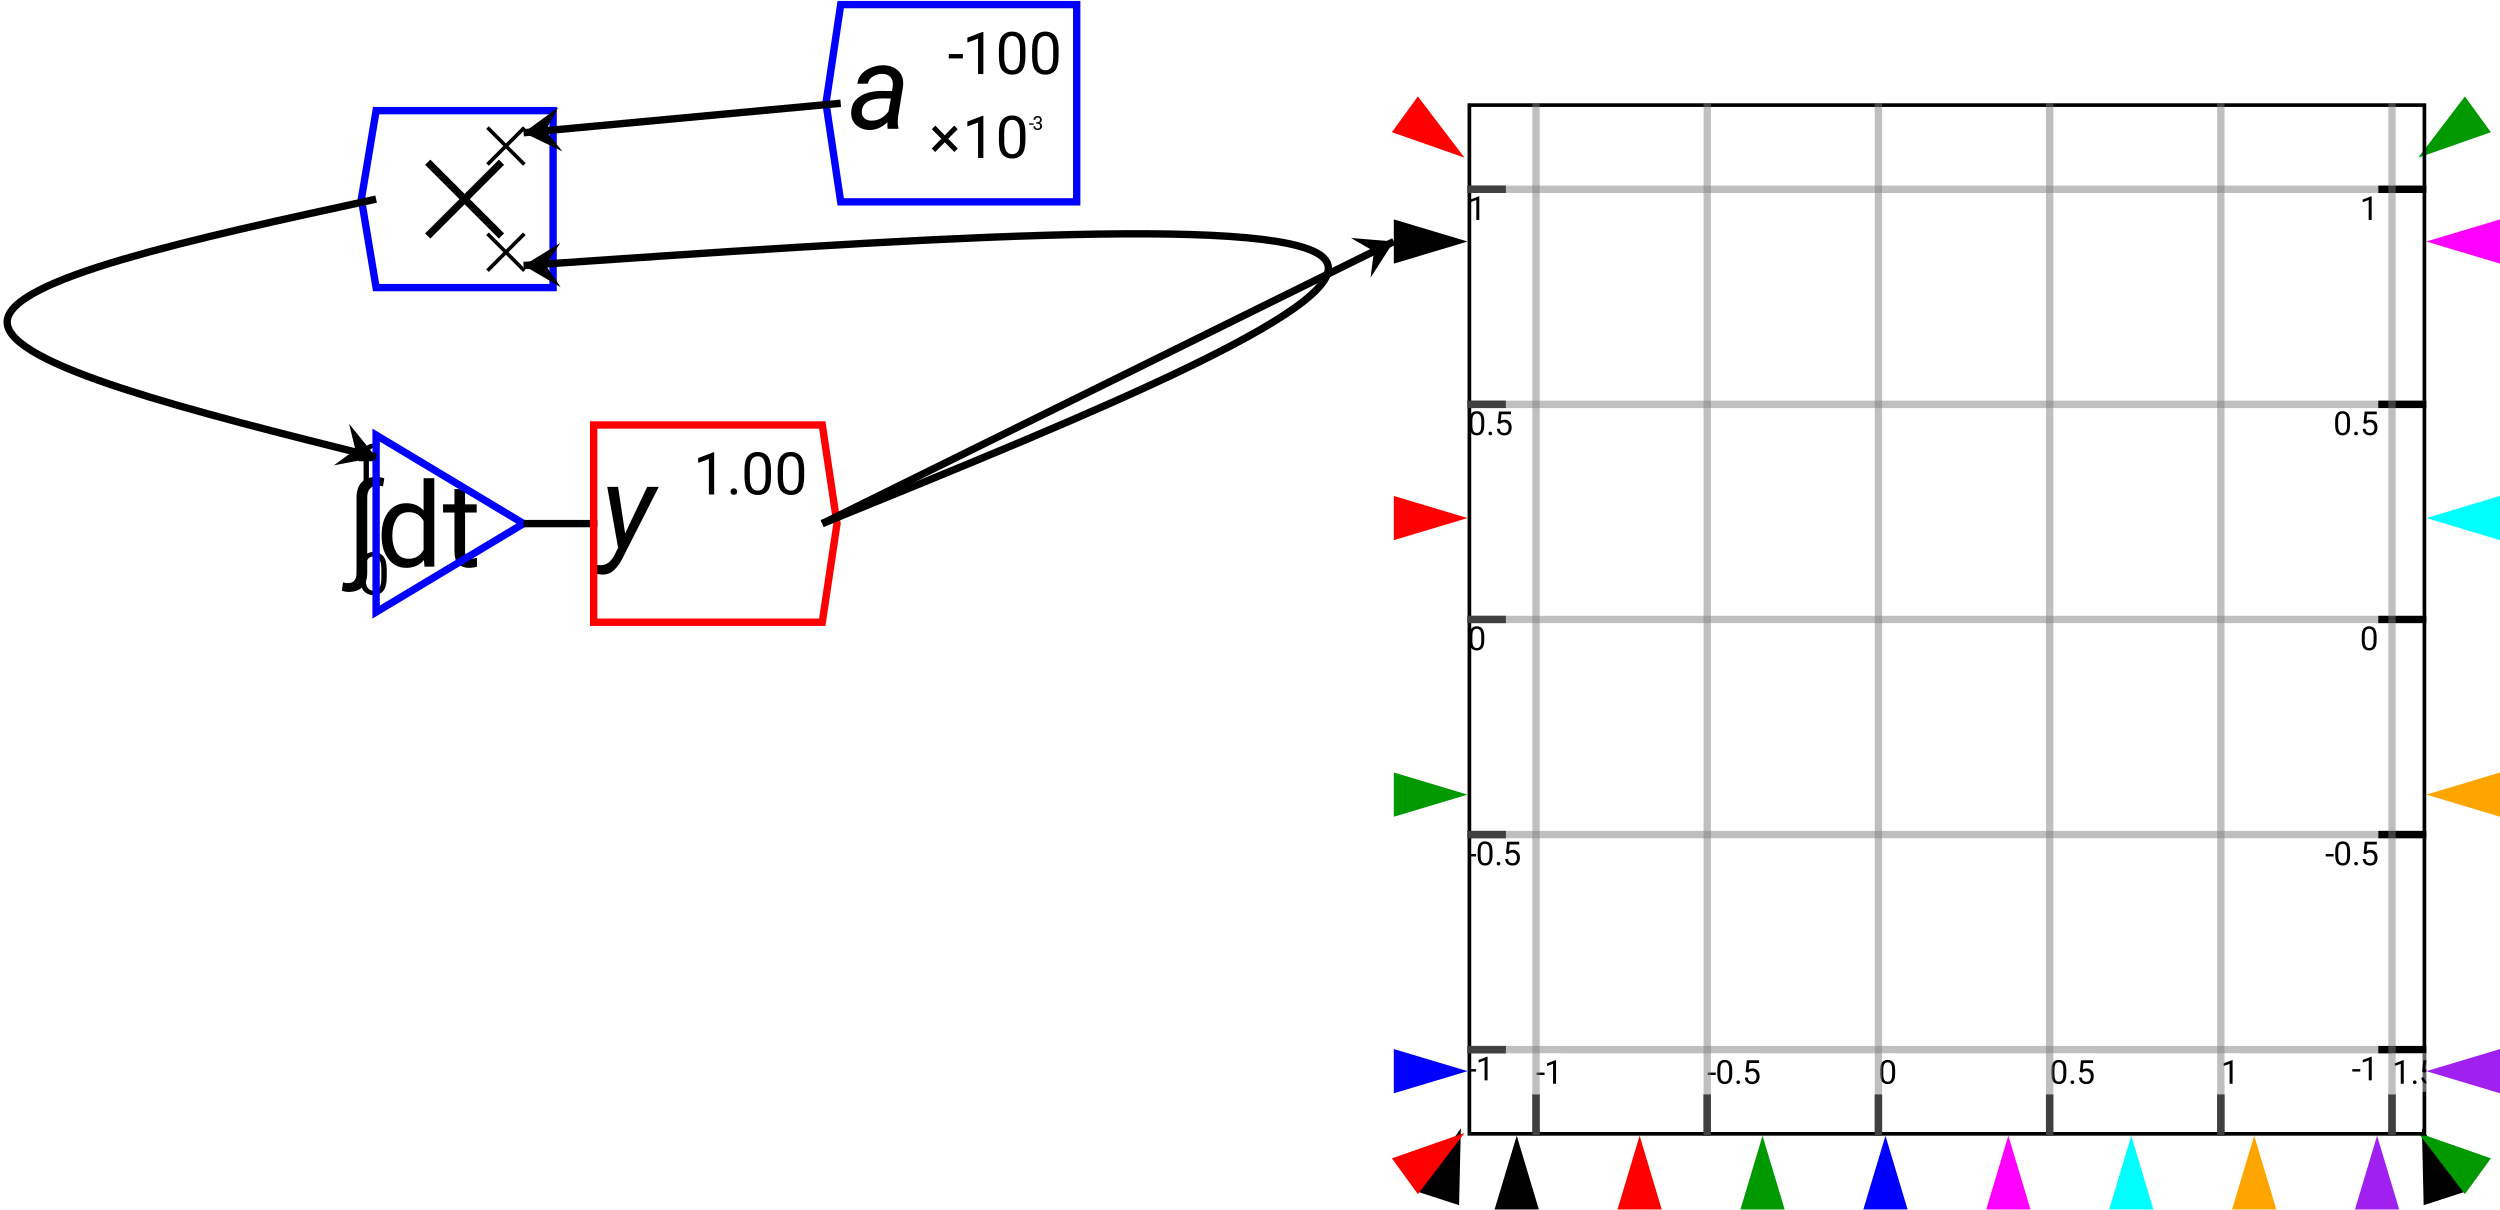
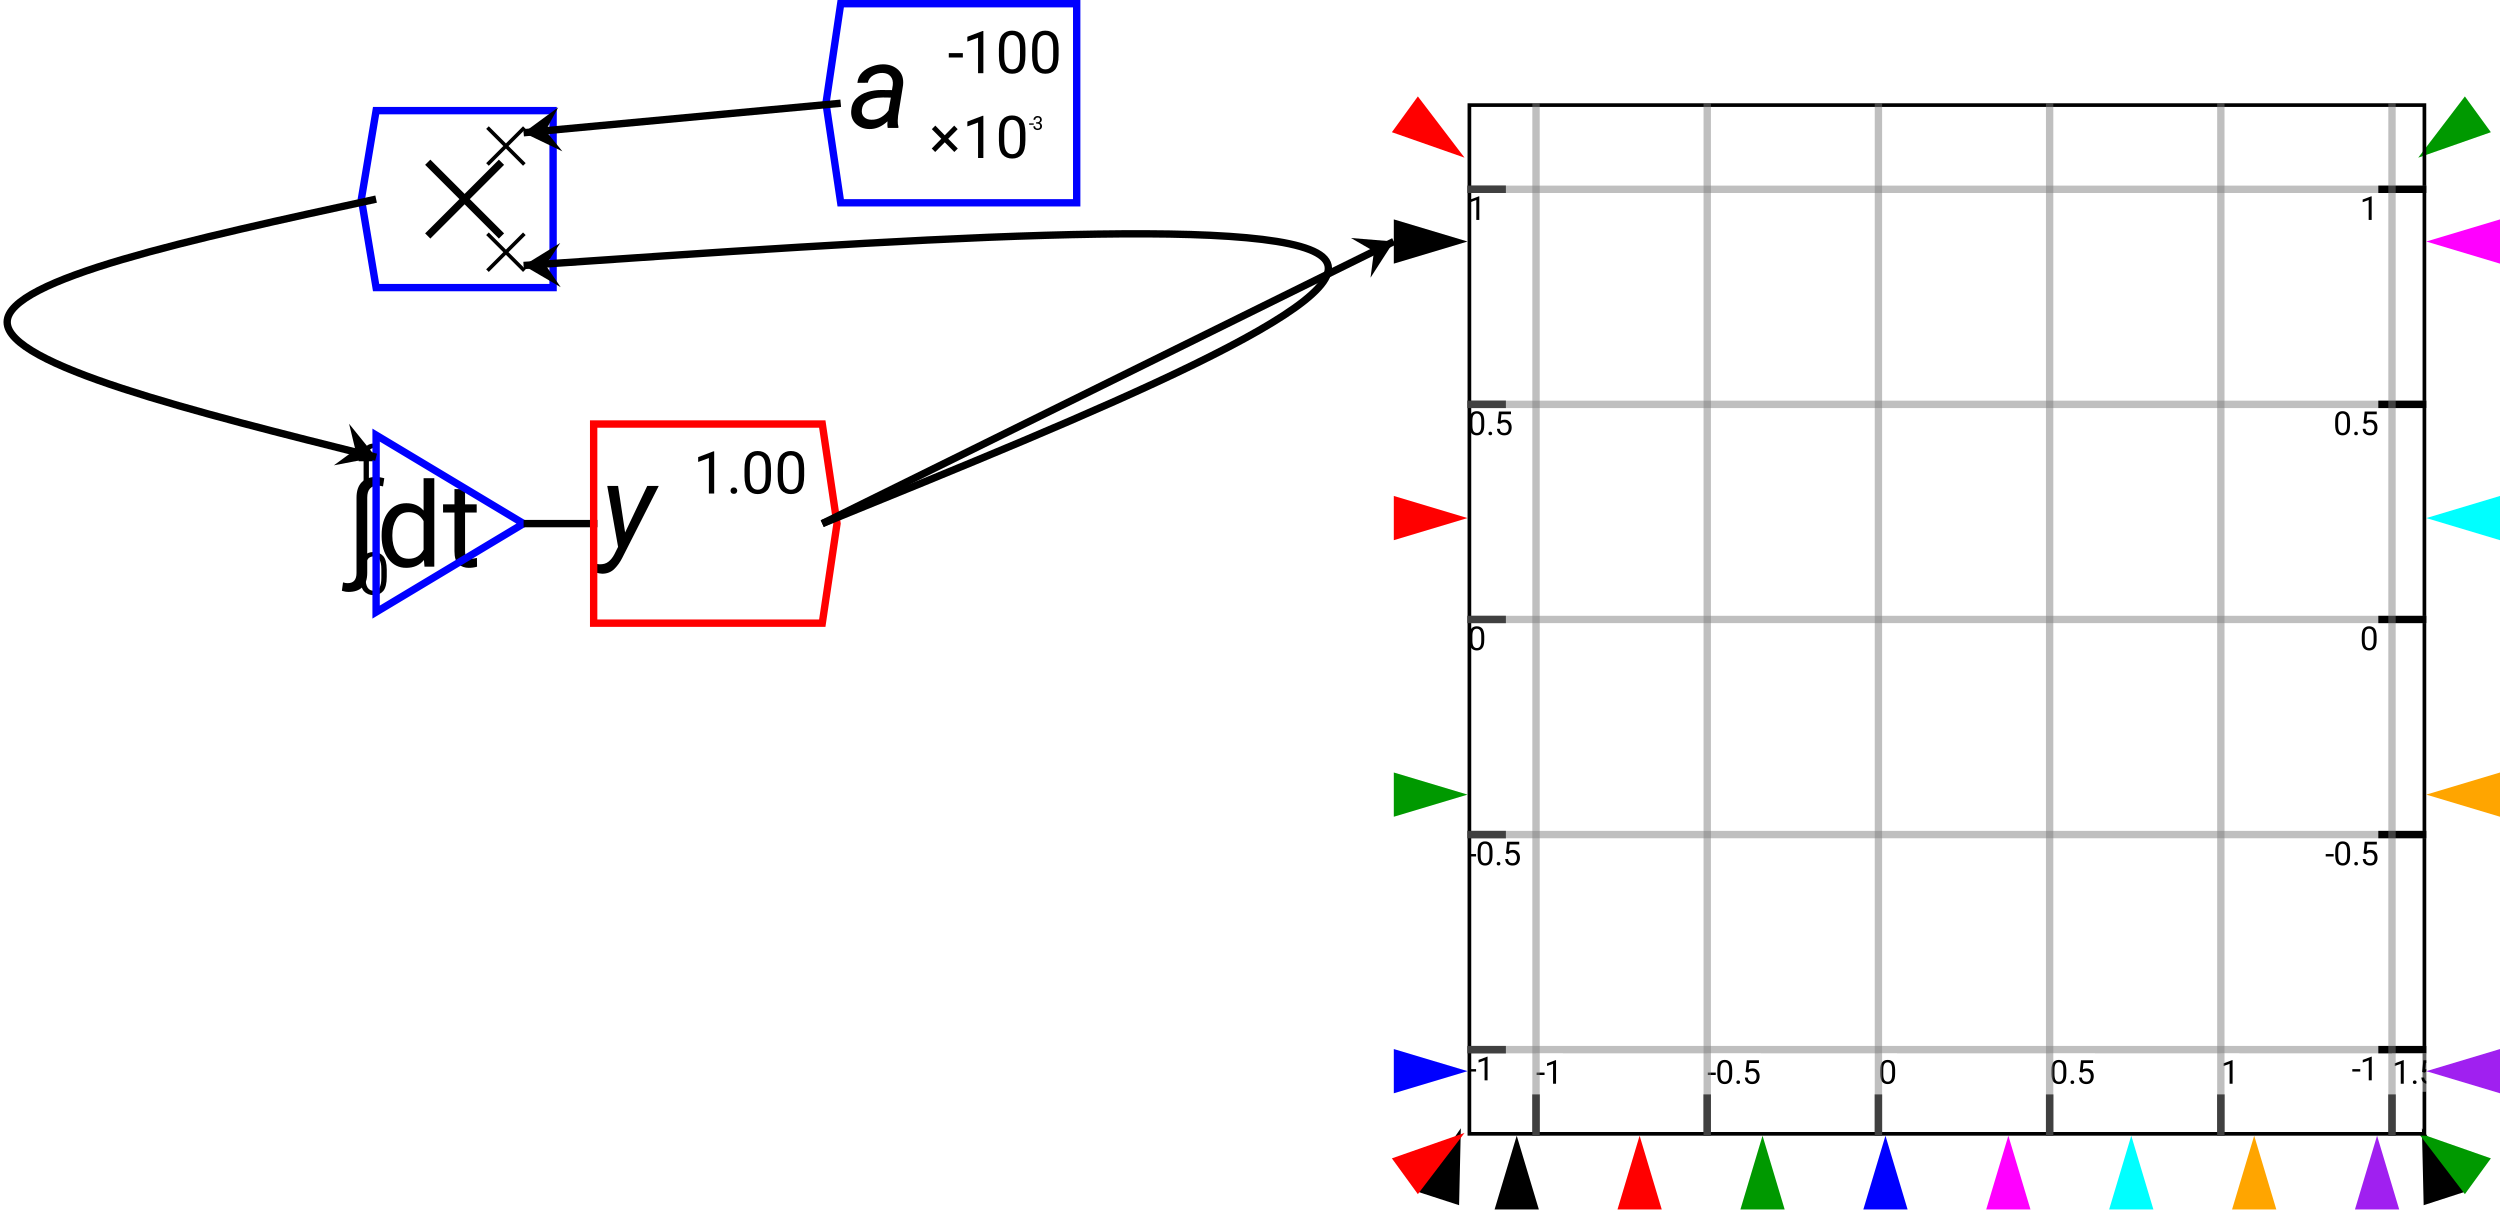
<svg xmlns="http://www.w3.org/2000/svg" xmlns:xlink="http://www.w3.org/1999/xlink" width="339" height="164" viewBox="0 0 339 164">
  <defs>
    <g>
      <g id="glyph-0-0">
        <path d="M 0.281 3.422 C -0.039 3.422 -0.348 3.367 -0.641 3.266 L -0.484 2.125 C -0.273 2.195 -0.066 2.234 0.141 2.234 C 0.941 2.234 1.344 1.77 1.344 0.844 L 1.344 -9.359 C 1.344 -10.273 1.578 -10.973 2.047 -11.453 C 2.523 -11.93 3.176 -12.172 4 -12.172 C 4.301 -12.172 4.672 -12.113 5.109 -12 L 4.938 -10.891 C 4.688 -10.953 4.445 -10.984 4.219 -10.984 C 3.27 -10.984 2.797 -10.441 2.797 -9.359 L 2.797 0.844 C 2.797 1.719 2.57 2.363 2.125 2.781 C 1.688 3.207 1.07 3.422 0.281 3.422 Z M 0.281 3.422 " />
      </g>
      <g id="glyph-0-1">
        <path d="M 6.562 0 L 6.484 -0.906 C 5.91 -0.195 5.109 0.156 4.078 0.156 C 3.086 0.156 2.285 -0.242 1.672 -1.047 C 1.066 -1.848 0.758 -2.859 0.75 -4.078 L 0.75 -4.297 C 0.75 -5.586 1.051 -6.629 1.656 -7.422 C 2.27 -8.211 3.082 -8.609 4.094 -8.609 C 5.082 -8.609 5.863 -8.273 6.438 -7.609 L 6.438 -12 L 7.891 -12 L 7.891 0 Z M 2.203 -4.141 C 2.203 -3.297 2.379 -2.57 2.734 -1.969 C 3.086 -1.375 3.656 -1.078 4.438 -1.078 C 5.332 -1.078 6 -1.484 6.438 -2.297 L 6.438 -6.188 C 6 -6.988 5.336 -7.391 4.453 -7.391 C 3.66 -7.391 3.086 -7.082 2.734 -6.469 C 2.379 -5.863 2.203 -5.141 2.203 -4.297 Z M 2.203 -4.141 " />
      </g>
      <g id="glyph-0-2">
        <path d="M 4.688 0 C 4.352 0.102 3.977 0.156 3.562 0.156 C 3.031 0.156 2.57 -0.004 2.188 -0.328 C 1.812 -0.66 1.625 -1.254 1.625 -2.109 L 1.625 -7.344 L 0.078 -7.344 L 0.078 -8.453 L 1.625 -8.453 L 1.625 -10.516 L 3.062 -10.516 L 3.062 -8.453 L 4.641 -8.453 L 4.641 -7.344 L 3.062 -7.344 L 3.062 -2.094 C 3.062 -1.664 3.156 -1.391 3.344 -1.266 C 3.531 -1.148 3.75 -1.094 4 -1.094 C 4.176 -1.094 4.398 -1.125 4.672 -1.188 Z M 4.688 0 " />
      </g>
      <g id="glyph-1-0">
        <path d="M 4.047 -2.438 C 4.047 -1.5 3.883 -0.844 3.562 -0.469 C 3.238 -0.102 2.801 0.078 2.25 0.078 C 1.719 0.078 1.285 -0.098 0.953 -0.453 C 0.629 -0.816 0.461 -1.445 0.453 -2.344 L 0.453 -3.297 C 0.453 -4.223 0.613 -4.863 0.938 -5.219 C 1.258 -5.582 1.691 -5.766 2.234 -5.766 C 2.785 -5.766 3.223 -5.586 3.547 -5.234 C 3.867 -4.891 4.035 -4.273 4.047 -3.391 Z M 3.312 -3.422 C 3.312 -4.055 3.219 -4.504 3.031 -4.766 C 2.852 -5.035 2.594 -5.172 2.25 -5.172 C 1.906 -5.172 1.641 -5.039 1.453 -4.781 C 1.273 -4.531 1.18 -4.094 1.172 -3.469 L 1.172 -2.312 C 1.172 -1.676 1.266 -1.219 1.453 -0.938 C 1.641 -0.656 1.906 -0.516 2.25 -0.516 C 2.602 -0.516 2.867 -0.648 3.047 -0.922 C 3.223 -1.203 3.312 -1.656 3.312 -2.281 Z M 3.312 -3.422 " />
      </g>
      <g id="glyph-1-1">
        <path d="M 2.531 -3.672 L 1.625 -3.672 L 1.625 0 L 0.906 0 L 0.906 -3.672 L 0.234 -3.672 L 0.234 -4.234 L 0.906 -4.234 L 0.906 -4.703 C 0.914 -5.148 1.039 -5.488 1.281 -5.719 C 1.531 -5.957 1.867 -6.078 2.297 -6.078 C 2.453 -6.078 2.617 -6.055 2.797 -6.016 L 2.75 -5.438 C 2.645 -5.457 2.516 -5.469 2.359 -5.469 C 1.879 -5.469 1.633 -5.211 1.625 -4.703 L 1.625 -4.234 L 2.531 -4.234 Z M 2.531 -3.672 " />
      </g>
      <g id="glyph-1-2">
</g>
      <g id="glyph-1-3">
        <path d="M 2.844 -5.719 L 2.844 0 L 2.125 0 L 2.125 -4.812 L 0.672 -4.281 L 0.672 -4.938 L 2.734 -5.719 Z M 2.844 -5.719 " />
      </g>
      <g id="glyph-1-4">
        <path d="M 0.562 -0.391 C 0.562 -0.504 0.598 -0.602 0.672 -0.688 C 0.754 -0.781 0.867 -0.828 1.016 -0.828 C 1.16 -0.828 1.27 -0.781 1.344 -0.688 C 1.426 -0.602 1.469 -0.504 1.469 -0.391 C 1.469 -0.266 1.426 -0.16 1.344 -0.078 C 1.27 0.004 1.16 0.047 1.016 0.047 C 0.867 0.047 0.754 0.004 0.672 -0.078 C 0.598 -0.16 0.562 -0.266 0.562 -0.391 Z M 0.562 -0.391 " />
      </g>
      <g id="glyph-2-0">
        <path d="M 2.875 1.312 C 2.602 1.863 2.25 2.359 1.812 2.797 C 1.375 3.234 0.82 3.453 0.156 3.453 C -0.062 3.441 -0.344 3.395 -0.688 3.312 L -0.609 2.125 L -0.234 2.172 C 0.273 2.191 0.688 2.078 1 1.828 C 1.312 1.586 1.582 1.25 1.812 0.812 L 2.312 -0.188 L 0.844 -8.453 L 2.312 -8.453 L 3.266 -2.141 L 6.266 -8.453 L 7.828 -8.453 Z M 2.875 1.312 " />
      </g>
      <g id="glyph-3-0">
        <path d="M 5.375 0 C 5.344 -0.156 5.328 -0.305 5.328 -0.453 L 5.344 -0.891 C 4.57 -0.172 3.75 0.176 2.875 0.156 C 2.176 0.145 1.582 -0.078 1.094 -0.516 C 0.602 -0.961 0.379 -1.555 0.422 -2.297 C 0.461 -3.004 0.691 -3.566 1.109 -3.984 C 1.523 -4.398 2.035 -4.695 2.641 -4.875 C 3.254 -5.051 3.867 -5.141 4.484 -5.141 L 5.953 -5.125 L 6.062 -5.812 C 6.113 -6.301 6.016 -6.691 5.766 -6.984 C 5.523 -7.285 5.156 -7.441 4.656 -7.453 C 4.219 -7.461 3.801 -7.352 3.406 -7.125 C 3.02 -6.906 2.773 -6.57 2.672 -6.125 L 1.266 -6.109 C 1.316 -6.672 1.531 -7.141 1.906 -7.516 C 2.281 -7.891 2.727 -8.164 3.25 -8.344 C 3.77 -8.531 4.285 -8.625 4.797 -8.625 C 5.641 -8.602 6.316 -8.344 6.828 -7.844 C 7.336 -7.344 7.547 -6.656 7.453 -5.781 L 6.781 -1.641 L 6.734 -0.984 C 6.723 -0.691 6.754 -0.41 6.828 -0.141 L 6.812 0 Z M 3.156 -1.109 C 3.633 -1.098 4.07 -1.207 4.469 -1.438 C 4.875 -1.676 5.211 -1.988 5.484 -2.375 L 5.797 -4.109 L 4.719 -4.125 C 3.719 -4.125 2.953 -3.926 2.422 -3.531 C 2.109 -3.289 1.926 -2.941 1.875 -2.484 C 1.82 -2.066 1.914 -1.734 2.156 -1.484 C 2.406 -1.234 2.738 -1.109 3.156 -1.109 Z M 3.156 -1.109 " />
      </g>
      <g id="glyph-4-0">
</g>
      <g id="glyph-4-1">
        <path d="M 2.062 -2.719 L 2.062 -2.125 L 0.156 -2.125 L 0.156 -2.719 Z M 2.062 -2.719 " />
      </g>
      <g id="glyph-4-2">
        <path d="M 2.844 -5.719 L 2.844 0 L 2.125 0 L 2.125 -4.812 L 0.672 -4.281 L 0.672 -4.938 L 2.734 -5.719 Z M 2.844 -5.719 " />
      </g>
      <g id="glyph-4-3">
        <path d="M 4.047 -2.438 C 4.047 -1.5 3.883 -0.844 3.562 -0.469 C 3.238 -0.102 2.801 0.078 2.25 0.078 C 1.719 0.078 1.285 -0.098 0.953 -0.453 C 0.629 -0.816 0.461 -1.445 0.453 -2.344 L 0.453 -3.297 C 0.453 -4.223 0.613 -4.863 0.938 -5.219 C 1.258 -5.582 1.691 -5.766 2.234 -5.766 C 2.785 -5.766 3.223 -5.586 3.547 -5.234 C 3.867 -4.891 4.035 -4.273 4.047 -3.391 Z M 3.312 -3.422 C 3.312 -4.055 3.219 -4.504 3.031 -4.766 C 2.852 -5.035 2.594 -5.172 2.25 -5.172 C 1.906 -5.172 1.641 -5.039 1.453 -4.781 C 1.273 -4.531 1.18 -4.094 1.172 -3.469 L 1.172 -2.312 C 1.172 -1.676 1.266 -1.219 1.453 -0.938 C 1.641 -0.656 1.906 -0.516 2.25 -0.516 C 2.602 -0.516 2.867 -0.648 3.047 -0.922 C 3.223 -1.203 3.312 -1.656 3.312 -2.281 Z M 3.312 -3.422 " />
      </g>
      <g id="glyph-4-4">
        <path d="M 3.875 -1.281 L 3.406 -0.812 L 2.109 -2.125 L 0.812 -0.812 L 0.344 -1.281 L 1.641 -2.609 L 0.359 -3.906 L 0.828 -4.391 L 2.109 -3.078 L 3.391 -4.391 L 3.859 -3.906 L 2.578 -2.609 Z M 3.875 -1.281 " />
      </g>
      <g id="glyph-5-0">
        <path d="M 0.672 -0.875 L 0.672 -0.688 L 0.047 -0.688 L 0.047 -0.875 Z M 0.672 -0.875 " />
      </g>
      <g id="glyph-5-1">
        <path d="M 0.5 -0.844 L 0.5 -1.031 L 0.672 -1.031 C 0.785 -1.031 0.875 -1.062 0.938 -1.125 C 1 -1.188 1.031 -1.266 1.031 -1.359 C 1.031 -1.566 0.922 -1.672 0.703 -1.672 C 0.609 -1.672 0.531 -1.641 0.469 -1.578 C 0.406 -1.523 0.375 -1.453 0.375 -1.359 L 0.141 -1.359 C 0.141 -1.504 0.191 -1.625 0.297 -1.719 C 0.398 -1.82 0.535 -1.875 0.703 -1.875 C 0.867 -1.875 1.004 -1.828 1.109 -1.734 C 1.211 -1.648 1.266 -1.52 1.266 -1.344 C 1.266 -1.281 1.238 -1.207 1.188 -1.125 C 1.145 -1.051 1.07 -0.992 0.969 -0.953 C 1.094 -0.91 1.176 -0.848 1.219 -0.766 C 1.27 -0.68 1.297 -0.598 1.297 -0.516 C 1.297 -0.336 1.238 -0.203 1.125 -0.109 C 1.008 -0.016 0.867 0.031 0.703 0.031 C 0.547 0.031 0.41 -0.008 0.297 -0.094 C 0.18 -0.188 0.125 -0.316 0.125 -0.484 L 0.359 -0.484 C 0.359 -0.391 0.391 -0.312 0.453 -0.25 C 0.516 -0.195 0.598 -0.172 0.703 -0.172 C 0.805 -0.172 0.891 -0.195 0.953 -0.25 C 1.016 -0.312 1.047 -0.398 1.047 -0.516 C 1.047 -0.629 1.008 -0.711 0.938 -0.766 C 0.875 -0.816 0.781 -0.844 0.656 -0.844 Z M 0.5 -0.844 " />
      </g>
      <g id="glyph-6-0">
        <path d="M 1.156 -1.516 L 1.156 -1.188 L 0.078 -1.188 L 0.078 -1.516 Z M 1.156 -1.516 " />
      </g>
      <g id="glyph-6-1">
        <path d="M 1.594 -3.203 L 1.594 0 L 1.188 0 L 1.188 -2.703 L 0.375 -2.406 L 0.375 -2.766 L 1.531 -3.203 Z M 1.594 -3.203 " />
      </g>
      <g id="glyph-6-2">
        <path d="M 2.266 -1.359 C 2.266 -0.836 2.172 -0.473 1.984 -0.266 C 1.805 -0.055 1.566 0.047 1.266 0.047 C 0.961 0.047 0.719 -0.051 0.531 -0.25 C 0.352 -0.457 0.258 -0.812 0.25 -1.312 L 0.25 -1.844 C 0.25 -2.363 0.336 -2.723 0.516 -2.922 C 0.703 -3.129 0.945 -3.234 1.25 -3.234 C 1.562 -3.234 1.805 -3.133 1.984 -2.938 C 2.16 -2.738 2.254 -2.391 2.266 -1.891 Z M 1.859 -1.922 C 1.859 -2.273 1.805 -2.523 1.703 -2.672 C 1.598 -2.828 1.445 -2.906 1.25 -2.906 C 1.062 -2.906 0.914 -2.832 0.812 -2.688 C 0.707 -2.539 0.656 -2.297 0.656 -1.953 L 0.656 -1.297 C 0.656 -0.941 0.707 -0.68 0.812 -0.516 C 0.914 -0.359 1.066 -0.281 1.266 -0.281 C 1.461 -0.281 1.609 -0.359 1.703 -0.516 C 1.805 -0.672 1.859 -0.926 1.859 -1.281 Z M 1.859 -1.922 " />
      </g>
      <g id="glyph-6-3">
        <path d="M 0.312 -0.219 C 0.312 -0.281 0.332 -0.332 0.375 -0.375 C 0.414 -0.426 0.477 -0.453 0.562 -0.453 C 0.645 -0.453 0.707 -0.426 0.75 -0.375 C 0.789 -0.332 0.812 -0.281 0.812 -0.219 C 0.812 -0.145 0.789 -0.082 0.75 -0.031 C 0.707 0.008 0.645 0.031 0.562 0.031 C 0.477 0.031 0.414 0.008 0.375 -0.031 C 0.332 -0.082 0.312 -0.145 0.312 -0.219 Z M 0.312 -0.219 " />
      </g>
      <g id="glyph-6-4">
        <path d="M 0.781 -1.516 L 0.453 -1.594 L 0.609 -3.188 L 2.25 -3.188 L 2.25 -2.812 L 0.953 -2.812 L 0.859 -1.953 C 1.016 -2.035 1.191 -2.078 1.391 -2.078 C 1.68 -2.078 1.91 -1.977 2.078 -1.781 C 2.254 -1.594 2.344 -1.336 2.344 -1.016 C 2.344 -0.711 2.258 -0.457 2.094 -0.25 C 1.926 -0.051 1.672 0.047 1.328 0.047 C 1.078 0.047 0.852 -0.023 0.656 -0.172 C 0.469 -0.316 0.363 -0.539 0.344 -0.844 L 0.719 -0.844 C 0.77 -0.469 0.973 -0.281 1.328 -0.281 C 1.523 -0.281 1.676 -0.344 1.781 -0.469 C 1.883 -0.602 1.938 -0.785 1.938 -1.016 C 1.938 -1.211 1.879 -1.379 1.766 -1.516 C 1.66 -1.648 1.504 -1.719 1.297 -1.719 C 1.16 -1.719 1.055 -1.695 0.984 -1.656 C 0.922 -1.625 0.852 -1.578 0.781 -1.516 Z M 0.781 -1.516 " />
      </g>
    </g>
    <clipPath id="clip-0">
      <path clip-rule="nonzero" d="M 199 14 L 329 14 L 329 154 L 199 154 Z M 199 14 " />
    </clipPath>
    <clipPath id="clip-1">
      <path clip-rule="nonzero" d="M 199 141 L 205 141 L 205 143 L 199 143 Z M 199 141 " />
    </clipPath>
    <clipPath id="clip-2">
      <path clip-rule="nonzero" d="M 199 141 L 329 141 L 329 143 L 199 143 Z M 199 141 " />
    </clipPath>
    <clipPath id="clip-3">
      <path clip-rule="nonzero" d="M 199 112 L 205 112 L 205 114 L 199 114 Z M 199 112 " />
    </clipPath>
    <clipPath id="clip-4">
      <path clip-rule="nonzero" d="M 199 112 L 329 112 L 329 114 L 199 114 Z M 199 112 " />
    </clipPath>
    <clipPath id="clip-5">
      <path clip-rule="nonzero" d="M 199 83 L 205 83 L 205 85 L 199 85 Z M 199 83 " />
    </clipPath>
    <clipPath id="clip-6">
      <path clip-rule="nonzero" d="M 199 83 L 329 83 L 329 85 L 199 85 Z M 199 83 " />
    </clipPath>
    <clipPath id="clip-7">
      <path clip-rule="nonzero" d="M 199 54 L 205 54 L 205 56 L 199 56 Z M 199 54 " />
    </clipPath>
    <clipPath id="clip-8">
      <path clip-rule="nonzero" d="M 199 54 L 329 54 L 329 56 L 199 56 Z M 199 54 " />
    </clipPath>
    <clipPath id="clip-9">
      <path clip-rule="nonzero" d="M 199 25 L 205 25 L 205 27 L 199 27 Z M 199 25 " />
    </clipPath>
    <clipPath id="clip-10">
      <path clip-rule="nonzero" d="M 199 25 L 329 25 L 329 27 L 199 27 Z M 199 25 " />
    </clipPath>
    <clipPath id="clip-11">
      <path clip-rule="nonzero" d="M 322 141 L 329 141 L 329 143 L 322 143 Z M 322 141 " />
    </clipPath>
    <clipPath id="clip-12">
      <path clip-rule="nonzero" d="M 322 112 L 329 112 L 329 114 L 322 114 Z M 322 112 " />
    </clipPath>
    <clipPath id="clip-13">
      <path clip-rule="nonzero" d="M 322 83 L 329 83 L 329 85 L 322 85 Z M 322 83 " />
    </clipPath>
    <clipPath id="clip-14">
      <path clip-rule="nonzero" d="M 322 54 L 329 54 L 329 56 L 322 56 Z M 322 54 " />
    </clipPath>
    <clipPath id="clip-15">
      <path clip-rule="nonzero" d="M 322 25 L 329 25 L 329 27 L 322 27 Z M 322 25 " />
    </clipPath>
    <clipPath id="clip-16">
      <path clip-rule="nonzero" d="M 207 147 L 209 147 L 209 154 L 207 154 Z M 207 147 " />
    </clipPath>
    <clipPath id="clip-17">
      <path clip-rule="nonzero" d="M 207 14 L 209 14 L 209 154 L 207 154 Z M 207 14 " />
    </clipPath>
    <clipPath id="clip-18">
      <path clip-rule="nonzero" d="M 231 147 L 232 147 L 232 154 L 231 154 Z M 231 147 " />
    </clipPath>
    <clipPath id="clip-19">
      <path clip-rule="nonzero" d="M 231 14 L 232 14 L 232 154 L 231 154 Z M 231 14 " />
    </clipPath>
    <clipPath id="clip-20">
      <path clip-rule="nonzero" d="M 254 147 L 256 147 L 256 154 L 254 154 Z M 254 147 " />
    </clipPath>
    <clipPath id="clip-21">
      <path clip-rule="nonzero" d="M 254 14 L 256 14 L 256 154 L 254 154 Z M 254 14 " />
    </clipPath>
    <clipPath id="clip-22">
      <path clip-rule="nonzero" d="M 277 147 L 279 147 L 279 154 L 277 154 Z M 277 147 " />
    </clipPath>
    <clipPath id="clip-23">
      <path clip-rule="nonzero" d="M 277 14 L 279 14 L 279 154 L 277 154 Z M 277 14 " />
    </clipPath>
    <clipPath id="clip-24">
      <path clip-rule="nonzero" d="M 300 147 L 302 147 L 302 154 L 300 154 Z M 300 147 " />
    </clipPath>
    <clipPath id="clip-25">
      <path clip-rule="nonzero" d="M 300 14 L 302 14 L 302 154 L 300 154 Z M 300 14 " />
    </clipPath>
    <clipPath id="clip-26">
      <path clip-rule="nonzero" d="M 323 147 L 325 147 L 325 154 L 323 154 Z M 323 147 " />
    </clipPath>
    <clipPath id="clip-27">
      <path clip-rule="nonzero" d="M 324 142 L 329 142 L 329 149 L 324 149 Z M 324 142 " />
    </clipPath>
    <clipPath id="clip-28">
      <path clip-rule="nonzero" d="M 324 143 L 329 143 L 329 147 L 324 147 Z M 324 143 " />
    </clipPath>
    <clipPath id="clip-29">
      <path clip-rule="nonzero" d="M 323 14 L 325 14 L 325 154 L 323 154 Z M 323 14 " />
    </clipPath>
  </defs>
  <g fill="rgb(0%, 0%, 0%)" fill-opacity="1">
    <use xlink:href="#glyph-0-0" x="47" y="76.844" />
    <use xlink:href="#glyph-0-1" x="51" y="76.844" />
    <use xlink:href="#glyph-0-2" x="60" y="76.844" />
  </g>
  <g fill="rgb(0%, 0%, 0%)" fill-opacity="1">
    <use xlink:href="#glyph-1-0" x="48.398" y="80.621" />
  </g>
  <g fill="rgb(0%, 0%, 0%)" fill-opacity="1">
    <use xlink:href="#glyph-1-1" x="48.398" y="66.223" />
  </g>
  <path fill="none" stroke-width="1" stroke-linecap="butt" stroke-linejoin="miter" stroke="rgb(0%, 0%, 100%)" stroke-opacity="1" stroke-miterlimit="10" d="M -8 12 L -8 -12 L 12 0 Z M -8 12 " transform="matrix(1, 0, 0, 1, 59, 71)" />
  <path fill="none" stroke-width="1" stroke-linecap="butt" stroke-linejoin="miter" stroke="rgb(0%, 0%, 0%)" stroke-opacity="1" stroke-miterlimit="10" d="M 12 0 L 22 0 " transform="matrix(1, 0, 0, 1, 59, 71)" />
  <g fill="rgb(0%, 0%, 0%)" fill-opacity="1">
-     <use xlink:href="#glyph-2-0" x="81.5" y="74.469" />
-   </g>
-   <g fill="rgb(0%, 0%, 0%)" fill-opacity="1">
-     <use xlink:href="#glyph-1-2" x="92" y="67.047" />
-     <use xlink:href="#glyph-1-3" x="94" y="67.047" />
-     <use xlink:href="#glyph-1-4" x="98.5" y="67.047" />
-     <use xlink:href="#glyph-1-0" x="100.5" y="67.047" />
-     <use xlink:href="#glyph-1-0" x="105" y="67.047" />
-   </g>
-   <path fill="none" stroke-width="1" stroke-linecap="butt" stroke-linejoin="miter" stroke="rgb(100%, 0%, 0%)" stroke-opacity="1" stroke-miterlimit="10" d="M -15.5 -13.375 L -15.5 13.375 L 15.5 13.375 L 17.5 0 L 15.5 -13.375 Z M -15.5 -13.375 " transform="matrix(1, 0, 0, 1, 96, 71)" />
+     <use xlink:href="#glyph-2-0" x="81.5" y="74.344" />
+   </g>
+   <g fill="rgb(0%, 0%, 0%)" fill-opacity="1">
+     <use xlink:href="#glyph-1-2" x="92" y="66.922" />
+     <use xlink:href="#glyph-1-3" x="94" y="66.922" />
+     <use xlink:href="#glyph-1-4" x="98.5" y="66.922" />
+     <use xlink:href="#glyph-1-0" x="100.5" y="66.922" />
+     <use xlink:href="#glyph-1-0" x="105" y="66.922" />
+   </g>
+   <path fill="none" stroke-width="1" stroke-linecap="butt" stroke-linejoin="miter" stroke="rgb(100%, 0%, 0%)" stroke-opacity="1" stroke-miterlimit="10" d="M -15.5 -13.5 L -15.5 13.5 L 15.5 13.5 L 17.5 0 L 15.5 -13.5 Z M -15.5 -13.5 " transform="matrix(1, 0, 0, 1, 96, 71)" />
  <path fill="none" stroke-width="1" stroke-linecap="butt" stroke-linejoin="miter" stroke="rgb(0%, 0%, 0%)" stroke-opacity="1" stroke-miterlimit="10" d="M -5 -5 L 5 5 M -5 5 L 5 -5 " transform="matrix(1, 0, 0, 1, 63, 27)" />
  <path fill="none" stroke-width="1" stroke-linecap="butt" stroke-linejoin="miter" stroke="rgb(0%, 0%, 0%)" stroke-opacity="1" stroke-miterlimit="10" d="M -4.997 -5.002 L 5.003 4.998 M -4.997 4.998 L 5.003 -5.002 " transform="matrix(0.5, 0, 0, 0.5, 68.6, 34.2)" />
  <path fill="none" stroke-width="1" stroke-linecap="butt" stroke-linejoin="miter" stroke="rgb(0%, 0%, 0%)" stroke-opacity="1" stroke-miterlimit="10" d="M -4.997 -4.998 L 5.003 5.002 M -4.997 5.002 L 5.003 -4.998 " transform="matrix(0.5, 0, 0, 0.5, 68.6, 19.8)" />
  <path fill="none" stroke-width="1" stroke-linecap="butt" stroke-linejoin="miter" stroke="rgb(0%, 0%, 100%)" stroke-opacity="1" stroke-miterlimit="10" d="M -12 -12 L -12 12 L 12 12 L 14 0 L 12 -12 Z M -12 -12 " transform="matrix(-1, 0.000000000000000122, -0.000000000000000122, -1, 63, 27)" />
  <g fill="rgb(0%, 0%, 0%)" fill-opacity="1">
-     <use xlink:href="#glyph-3-0" x="115" y="17.469" />
-   </g>
-   <g fill="rgb(0%, 0%, 0%)" fill-opacity="1">
-     <use xlink:href="#glyph-4-0" x="126.5" y="10.047" />
-     <use xlink:href="#glyph-4-1" x="128.5" y="10.047" />
-     <use xlink:href="#glyph-4-2" x="130.5" y="10.047" />
-     <use xlink:href="#glyph-4-3" x="135" y="10.047" />
-     <use xlink:href="#glyph-4-3" x="139.5" y="10.047" />
+     <use xlink:href="#glyph-3-0" x="115" y="17.344" />
+   </g>
+   <g fill="rgb(0%, 0%, 0%)" fill-opacity="1">
+     <use xlink:href="#glyph-4-0" x="126.5" y="9.922" />
+     <use xlink:href="#glyph-4-1" x="128.5" y="9.922" />
+     <use xlink:href="#glyph-4-2" x="130.5" y="9.922" />
+     <use xlink:href="#glyph-4-3" x="135" y="9.922" />
+     <use xlink:href="#glyph-4-3" x="139.5" y="9.922" />
  </g>
  <g fill="rgb(0%, 0%, 0%)" fill-opacity="1">
    <use xlink:href="#glyph-4-4" x="126" y="21.422" />
    <use xlink:href="#glyph-4-2" x="130.5" y="21.422" />
    <use xlink:href="#glyph-4-3" x="135" y="21.422" />
  </g>
  <g fill="rgb(0%, 0%, 0%)" fill-opacity="1">
    <use xlink:href="#glyph-5-0" x="139.5" y="17.605" />
    <use xlink:href="#glyph-5-1" x="140" y="17.605" />
  </g>
-   <path fill="none" stroke-width="1" stroke-linecap="butt" stroke-linejoin="miter" stroke="rgb(0%, 0%, 100%)" stroke-opacity="1" stroke-miterlimit="10" d="M -16 -13.375 L -16 13.375 L 16 13.375 L 18 0 L 16 -13.375 Z M -16 -13.375 " transform="matrix(-1, 0.000000000000000122, -0.000000000000000122, -1, 130, 14)" />
+   <path fill="none" stroke-width="1" stroke-linecap="butt" stroke-linejoin="miter" stroke="rgb(0%, 0%, 100%)" stroke-opacity="1" stroke-miterlimit="10" d="M -16 -13.5 L -16 13.5 L 16 13.5 L 18 0 L 16 -13.5 Z M -16 -13.5 " transform="matrix(-1, 0.000000000000000122, -0.000000000000000122, -1, 130, 14)" />
  <path fill-rule="nonzero" fill="rgb(0%, 0%, 0%)" fill-opacity="1" d="M 198.09 152.988 L 192.148 161.574 L 197.852 163.426 " />
  <path fill-rule="nonzero" fill="rgb(0%, 0%, 0%)" fill-opacity="1" d="M 328.41 152.988 L 328.648 163.426 L 334.352 161.574 " />
  <path fill-rule="nonzero" fill="rgb(100%, 0%, 0%)" fill-opacity="1" d="M 198.59 153.621 L 188.738 157.074 L 192.262 161.926 " />
  <path fill-rule="nonzero" fill="rgb(100%, 0%, 0%)" fill-opacity="1" d="M 198.59 21.379 L 192.262 13.074 L 188.738 17.926 " />
  <path fill-rule="nonzero" fill="rgb(0%, 60%, 0%)" fill-opacity="1" d="M 327.91 153.621 L 334.238 161.926 L 337.762 157.074 " />
  <path fill-rule="nonzero" fill="rgb(0%, 60%, 0%)" fill-opacity="1" d="M 327.91 21.379 L 337.762 17.926 L 334.238 13.074 " />
  <path fill-rule="nonzero" fill="rgb(0%, 0%, 0%)" fill-opacity="1" d="M 199 32.75 L 189 29.75 L 189 35.75 " />
  <path fill-rule="nonzero" fill="rgb(100%, 0%, 0%)" fill-opacity="1" d="M 199 70.25 L 189 67.25 L 189 73.25 " />
  <path fill-rule="nonzero" fill="rgb(0%, 60%, 0%)" fill-opacity="1" d="M 199 107.75 L 189 104.75 L 189 110.75 " />
  <path fill-rule="nonzero" fill="rgb(0%, 0%, 100%)" fill-opacity="1" d="M 199 145.25 L 189 142.25 L 189 148.25 " />
  <path fill-rule="nonzero" fill="rgb(100%, 0%, 100%)" fill-opacity="1" d="M 329 32.75 L 339 35.75 L 339 29.75 " />
  <path fill-rule="nonzero" fill="rgb(0%, 100%, 100%)" fill-opacity="1" d="M 329 70.25 L 339 73.25 L 339 67.25 " />
  <path fill-rule="nonzero" fill="rgb(100%, 64.7%, 0%)" fill-opacity="1" d="M 329 107.75 L 339 110.75 L 339 104.75 " />
  <path fill-rule="nonzero" fill="rgb(62.7%, 12.5%, 94.1%)" fill-opacity="1" d="M 329 145.25 L 339 148.25 L 339 142.25 " />
  <path fill-rule="nonzero" fill="rgb(0%, 0%, 0%)" fill-opacity="1" d="M 205.668 154 L 202.668 164 L 208.668 164 " />
  <path fill-rule="nonzero" fill="rgb(100%, 0%, 0%)" fill-opacity="1" d="M 222.332 154 L 219.332 164 L 225.332 164 " />
  <path fill-rule="nonzero" fill="rgb(0%, 60%, 0%)" fill-opacity="1" d="M 239 154 L 236 164 L 242 164 " />
  <path fill-rule="nonzero" fill="rgb(0%, 0%, 100%)" fill-opacity="1" d="M 255.668 154 L 252.668 164 L 258.668 164 " />
  <path fill-rule="nonzero" fill="rgb(100%, 0%, 100%)" fill-opacity="1" d="M 272.332 154 L 269.332 164 L 275.332 164 " />
  <path fill-rule="nonzero" fill="rgb(0%, 100%, 100%)" fill-opacity="1" d="M 289 154 L 286 164 L 292 164 " />
  <path fill-rule="nonzero" fill="rgb(100%, 64.7%, 0%)" fill-opacity="1" d="M 305.668 154 L 302.668 164 L 308.668 164 " />
  <path fill-rule="nonzero" fill="rgb(62.7%, 12.5%, 94.1%)" fill-opacity="1" d="M 322.332 154 L 319.332 164 L 325.332 164 " />
  <g clip-path="url(#clip-0)">
    <path fill="none" stroke-width="1" stroke-linecap="butt" stroke-linejoin="miter" stroke="rgb(0%, 0%, 0%)" stroke-opacity="1" stroke-miterlimit="10" d="M 212 140 L 342 140 L 342 0 L 212 0 Z M 212 140 " transform="matrix(1, 0, 0, 1, -13, 14)" />
  </g>
  <g clip-path="url(#clip-1)">
    <path fill="none" stroke-width="1" stroke-linecap="butt" stroke-linejoin="miter" stroke="rgb(0%, 0%, 0%)" stroke-opacity="1" stroke-miterlimit="10" d="M 212 128.332 L 217.199 128.332 " transform="matrix(1, 0, 0, 1, -13, 14)" />
  </g>
  <g fill="rgb(0%, 0%, 0%)" fill-opacity="1">
    <use xlink:href="#glyph-6-0" x="199" y="146.489" />
    <use xlink:href="#glyph-6-1" x="200.12" y="146.489" />
  </g>
  <g clip-path="url(#clip-2)">
    <path fill="none" stroke-width="1" stroke-linecap="butt" stroke-linejoin="miter" stroke="rgb(50%, 50%, 50%)" stroke-opacity="0.5" stroke-miterlimit="10" d="M 212 128.332 L 342 128.332 " transform="matrix(1, 0, 0, 1, -13, 14)" />
  </g>
  <g clip-path="url(#clip-3)">
    <path fill="none" stroke-width="1" stroke-linecap="butt" stroke-linejoin="miter" stroke="rgb(0%, 0%, 0%)" stroke-opacity="1" stroke-miterlimit="10" d="M 212 99.168 L 217.199 99.168 " transform="matrix(1, 0, 0, 1, -13, 14)" />
  </g>
  <g fill="rgb(0%, 0%, 0%)" fill-opacity="1">
    <use xlink:href="#glyph-6-0" x="199" y="117.324" />
    <use xlink:href="#glyph-6-2" x="200.12" y="117.324" />
    <use xlink:href="#glyph-6-3" x="202.64" y="117.324" />
    <use xlink:href="#glyph-6-4" x="203.76" y="117.324" />
  </g>
  <g clip-path="url(#clip-4)">
    <path fill="none" stroke-width="1" stroke-linecap="butt" stroke-linejoin="miter" stroke="rgb(50%, 50%, 50%)" stroke-opacity="0.5" stroke-miterlimit="10" d="M 212 99.168 L 342 99.168 " transform="matrix(1, 0, 0, 1, -13, 14)" />
  </g>
  <g clip-path="url(#clip-5)">
    <path fill="none" stroke-width="1" stroke-linecap="butt" stroke-linejoin="miter" stroke="rgb(0%, 0%, 0%)" stroke-opacity="1" stroke-miterlimit="10" d="M 212 70 L 217.199 70 " transform="matrix(1, 0, 0, 1, -13, 14)" />
  </g>
  <g fill="rgb(0%, 0%, 0%)" fill-opacity="1">
    <use xlink:href="#glyph-6-2" x="199" y="88.157" />
  </g>
  <g clip-path="url(#clip-6)">
    <path fill="none" stroke-width="1" stroke-linecap="butt" stroke-linejoin="miter" stroke="rgb(50%, 50%, 50%)" stroke-opacity="0.5" stroke-miterlimit="10" d="M 212 70 L 342 70 " transform="matrix(1, 0, 0, 1, -13, 14)" />
  </g>
  <g clip-path="url(#clip-7)">
    <path fill="none" stroke-width="1" stroke-linecap="butt" stroke-linejoin="miter" stroke="rgb(0%, 0%, 0%)" stroke-opacity="1" stroke-miterlimit="10" d="M 212 40.832 L 217.199 40.832 " transform="matrix(1, 0, 0, 1, -13, 14)" />
  </g>
  <g fill="rgb(0%, 0%, 0%)" fill-opacity="1">
    <use xlink:href="#glyph-6-2" x="199" y="58.989" />
    <use xlink:href="#glyph-6-3" x="201.52" y="58.989" />
    <use xlink:href="#glyph-6-4" x="202.64" y="58.989" />
  </g>
  <g clip-path="url(#clip-8)">
    <path fill="none" stroke-width="1" stroke-linecap="butt" stroke-linejoin="miter" stroke="rgb(50%, 50%, 50%)" stroke-opacity="0.5" stroke-miterlimit="10" d="M 212 40.832 L 342 40.832 " transform="matrix(1, 0, 0, 1, -13, 14)" />
  </g>
  <g clip-path="url(#clip-9)">
    <path fill="none" stroke-width="1" stroke-linecap="butt" stroke-linejoin="miter" stroke="rgb(0%, 0%, 0%)" stroke-opacity="1" stroke-miterlimit="10" d="M 212 11.668 L 217.199 11.668 " transform="matrix(1, 0, 0, 1, -13, 14)" />
  </g>
  <g fill="rgb(0%, 0%, 0%)" fill-opacity="1">
    <use xlink:href="#glyph-6-1" x="199" y="29.824" />
  </g>
  <g clip-path="url(#clip-10)">
    <path fill="none" stroke-width="1" stroke-linecap="butt" stroke-linejoin="miter" stroke="rgb(50%, 50%, 50%)" stroke-opacity="0.5" stroke-miterlimit="10" d="M 212 11.668 L 342 11.668 " transform="matrix(1, 0, 0, 1, -13, 14)" />
  </g>
  <g clip-path="url(#clip-11)">
    <path fill="none" stroke-width="1" stroke-linecap="butt" stroke-linejoin="miter" stroke="rgb(0%, 0%, 0%)" stroke-opacity="1" stroke-miterlimit="10" d="M 342 128.332 L 335.5 128.332 " transform="matrix(1, 0, 0, 1, -13, 14)" />
  </g>
  <g fill="rgb(0%, 0%, 0%)" fill-opacity="1">
    <use xlink:href="#glyph-6-0" x="318.895" y="146.489" />
    <use xlink:href="#glyph-6-1" x="320.015" y="146.489" />
  </g>
  <g clip-path="url(#clip-12)">
    <path fill="none" stroke-width="1" stroke-linecap="butt" stroke-linejoin="miter" stroke="rgb(0%, 0%, 0%)" stroke-opacity="1" stroke-miterlimit="10" d="M 342 99.168 L 335.5 99.168 " transform="matrix(1, 0, 0, 1, -13, 14)" />
  </g>
  <g fill="rgb(0%, 0%, 0%)" fill-opacity="1">
    <use xlink:href="#glyph-6-0" x="315.289" y="117.324" />
    <use xlink:href="#glyph-6-2" x="316.409" y="117.324" />
    <use xlink:href="#glyph-6-3" x="318.929" y="117.324" />
    <use xlink:href="#glyph-6-4" x="320.049" y="117.324" />
  </g>
  <g clip-path="url(#clip-13)">
    <path fill="none" stroke-width="1" stroke-linecap="butt" stroke-linejoin="miter" stroke="rgb(0%, 0%, 0%)" stroke-opacity="1" stroke-miterlimit="10" d="M 342 70 L 335.5 70 " transform="matrix(1, 0, 0, 1, -13, 14)" />
  </g>
  <g fill="rgb(0%, 0%, 0%)" fill-opacity="1">
    <use xlink:href="#glyph-6-2" x="320.004" y="88.157" />
  </g>
  <g clip-path="url(#clip-14)">
    <path fill="none" stroke-width="1" stroke-linecap="butt" stroke-linejoin="miter" stroke="rgb(0%, 0%, 0%)" stroke-opacity="1" stroke-miterlimit="10" d="M 342 40.832 L 335.5 40.832 " transform="matrix(1, 0, 0, 1, -13, 14)" />
  </g>
  <g fill="rgb(0%, 0%, 0%)" fill-opacity="1">
    <use xlink:href="#glyph-6-2" x="316.398" y="58.989" />
    <use xlink:href="#glyph-6-3" x="318.918" y="58.989" />
    <use xlink:href="#glyph-6-4" x="320.038" y="58.989" />
  </g>
  <g clip-path="url(#clip-15)">
    <path fill="none" stroke-width="1" stroke-linecap="butt" stroke-linejoin="miter" stroke="rgb(0%, 0%, 0%)" stroke-opacity="1" stroke-miterlimit="10" d="M 342 11.668 L 335.5 11.668 " transform="matrix(1, 0, 0, 1, -13, 14)" />
  </g>
  <g fill="rgb(0%, 0%, 0%)" fill-opacity="1">
    <use xlink:href="#glyph-6-1" x="320.004" y="29.824" />
  </g>
  <g clip-path="url(#clip-16)">
    <path fill="none" stroke-width="1" stroke-linecap="butt" stroke-linejoin="miter" stroke="rgb(0%, 0%, 0%)" stroke-opacity="1" stroke-miterlimit="10" d="M 221.285 140 L 221.285 134.398 " transform="matrix(1, 0, 0, 1, -13, 14)" />
  </g>
  <path fill-rule="nonzero" fill="rgb(100%, 100%, 100%)" fill-opacity="0.4" d="M 208.285 142.801 L 211.926 142.801 L 211.926 148.051 L 208.285 148.051 Z M 208.285 142.801 " />
  <g fill="rgb(0%, 0%, 0%)" fill-opacity="1">
    <use xlink:href="#glyph-6-0" x="208.285" y="146.957" />
    <use xlink:href="#glyph-6-1" x="209.405" y="146.957" />
  </g>
  <g clip-path="url(#clip-17)">
    <path fill="none" stroke-width="1" stroke-linecap="butt" stroke-linejoin="miter" stroke="rgb(50%, 50%, 50%)" stroke-opacity="0.5" stroke-miterlimit="10" d="M 221.285 140 L 221.285 0 " transform="matrix(1, 0, 0, 1, -13, 14)" />
  </g>
  <g clip-path="url(#clip-18)">
    <path fill="none" stroke-width="1" stroke-linecap="butt" stroke-linejoin="miter" stroke="rgb(0%, 0%, 0%)" stroke-opacity="1" stroke-miterlimit="10" d="M 244.5 140 L 244.5 134.398 " transform="matrix(1, 0, 0, 1, -13, 14)" />
  </g>
  <path fill-rule="nonzero" fill="rgb(100%, 100%, 100%)" fill-opacity="0.4" d="M 231.5 142.801 L 238.781 142.801 L 238.781 148.051 L 231.5 148.051 Z M 231.5 142.801 " />
  <g fill="rgb(0%, 0%, 0%)" fill-opacity="1">
    <use xlink:href="#glyph-6-0" x="231.5" y="146.957" />
    <use xlink:href="#glyph-6-2" x="232.62" y="146.957" />
    <use xlink:href="#glyph-6-3" x="235.14" y="146.957" />
    <use xlink:href="#glyph-6-4" x="236.26" y="146.957" />
  </g>
  <g clip-path="url(#clip-19)">
    <path fill="none" stroke-width="1" stroke-linecap="butt" stroke-linejoin="miter" stroke="rgb(50%, 50%, 50%)" stroke-opacity="0.5" stroke-miterlimit="10" d="M 244.5 140 L 244.5 0 " transform="matrix(1, 0, 0, 1, -13, 14)" />
  </g>
  <g clip-path="url(#clip-20)">
    <path fill="none" stroke-width="1" stroke-linecap="butt" stroke-linejoin="miter" stroke="rgb(0%, 0%, 0%)" stroke-opacity="1" stroke-miterlimit="10" d="M 267.715 140 L 267.715 134.398 " transform="matrix(1, 0, 0, 1, -13, 14)" />
  </g>
  <path fill-rule="nonzero" fill="rgb(100%, 100%, 100%)" fill-opacity="0.4" d="M 254.715 142.801 L 257.234 142.801 L 257.234 148.051 L 254.715 148.051 Z M 254.715 142.801 " />
  <g fill="rgb(0%, 0%, 0%)" fill-opacity="1">
    <use xlink:href="#glyph-6-2" x="254.715" y="146.957" />
  </g>
  <g clip-path="url(#clip-21)">
    <path fill="none" stroke-width="1" stroke-linecap="butt" stroke-linejoin="miter" stroke="rgb(50%, 50%, 50%)" stroke-opacity="0.5" stroke-miterlimit="10" d="M 267.715 140 L 267.715 0 " transform="matrix(1, 0, 0, 1, -13, 14)" />
  </g>
  <g clip-path="url(#clip-22)">
    <path fill="none" stroke-width="1" stroke-linecap="butt" stroke-linejoin="miter" stroke="rgb(0%, 0%, 0%)" stroke-opacity="1" stroke-miterlimit="10" d="M 290.93 140 L 290.93 134.398 " transform="matrix(1, 0, 0, 1, -13, 14)" />
  </g>
  <path fill-rule="nonzero" fill="rgb(100%, 100%, 100%)" fill-opacity="0.4" d="M 277.93 142.801 L 284.09 142.801 L 284.09 148.051 L 277.93 148.051 Z M 277.93 142.801 " />
  <g fill="rgb(0%, 0%, 0%)" fill-opacity="1">
    <use xlink:href="#glyph-6-2" x="277.93" y="146.957" />
    <use xlink:href="#glyph-6-3" x="280.45" y="146.957" />
    <use xlink:href="#glyph-6-4" x="281.57" y="146.957" />
  </g>
  <g clip-path="url(#clip-23)">
    <path fill="none" stroke-width="1" stroke-linecap="butt" stroke-linejoin="miter" stroke="rgb(50%, 50%, 50%)" stroke-opacity="0.5" stroke-miterlimit="10" d="M 290.93 140 L 290.93 0 " transform="matrix(1, 0, 0, 1, -13, 14)" />
  </g>
  <g clip-path="url(#clip-24)">
    <path fill="none" stroke-width="1" stroke-linecap="butt" stroke-linejoin="miter" stroke="rgb(0%, 0%, 0%)" stroke-opacity="1" stroke-miterlimit="10" d="M 314.145 140 L 314.145 134.398 " transform="matrix(1, 0, 0, 1, -13, 14)" />
  </g>
  <path fill-rule="nonzero" fill="rgb(100%, 100%, 100%)" fill-opacity="0.4" d="M 301.145 142.801 L 303.664 142.801 L 303.664 148.051 L 301.145 148.051 Z M 301.145 142.801 " />
  <g fill="rgb(0%, 0%, 0%)" fill-opacity="1">
    <use xlink:href="#glyph-6-1" x="301.145" y="146.957" />
  </g>
  <g clip-path="url(#clip-25)">
    <path fill="none" stroke-width="1" stroke-linecap="butt" stroke-linejoin="miter" stroke="rgb(50%, 50%, 50%)" stroke-opacity="0.5" stroke-miterlimit="10" d="M 314.145 140 L 314.145 0 " transform="matrix(1, 0, 0, 1, -13, 14)" />
  </g>
  <g clip-path="url(#clip-26)">
    <path fill="none" stroke-width="1" stroke-linecap="butt" stroke-linejoin="miter" stroke="rgb(0%, 0%, 0%)" stroke-opacity="1" stroke-miterlimit="10" d="M 337.355 140 L 337.355 134.398 " transform="matrix(1, 0, 0, 1, -13, 14)" />
  </g>
  <g clip-path="url(#clip-27)">
    <path fill-rule="nonzero" fill="rgb(100%, 100%, 100%)" fill-opacity="0.4" d="M 324.355 142.801 L 330.516 142.801 L 330.516 148.051 L 324.355 148.051 Z M 324.355 142.801 " />
  </g>
  <g clip-path="url(#clip-28)">
    <g fill="rgb(0%, 0%, 0%)" fill-opacity="1">
      <use xlink:href="#glyph-6-1" x="324.355" y="146.957" />
      <use xlink:href="#glyph-6-3" x="326.875" y="146.957" />
      <use xlink:href="#glyph-6-4" x="327.995" y="146.957" />
    </g>
  </g>
  <g clip-path="url(#clip-29)">
    <path fill="none" stroke-width="1" stroke-linecap="butt" stroke-linejoin="miter" stroke="rgb(50%, 50%, 50%)" stroke-opacity="0.5" stroke-miterlimit="10" d="M 337.355 140 L 337.355 0 " transform="matrix(1, 0, 0, 1, -13, 14)" />
  </g>
  <path fill="none" stroke-width="1" stroke-linecap="butt" stroke-linejoin="miter" stroke="rgb(0%, 0%, 0%)" stroke-opacity="1" stroke-miterlimit="10" d="M 64 13 C 38.984 18.422 13.973 23.844 13.973 29.676 C 13.973 35.508 38.984 41.754 64 48 " transform="matrix(1, 0, 0, 1, -13, 14)" />
  <path fill-rule="nonzero" fill="rgb(0%, 0%, 0%)" fill-opacity="1" d="M 51 62 L 47.336 57.465 L 48.184 60.969 L 45.273 63.098 Z M 51 62 " />
  <path fill="none" stroke-width="1" stroke-linecap="butt" stroke-linejoin="miter" stroke="rgb(0%, 0%, 0%)" stroke-opacity="1" stroke-miterlimit="10" d="M 124.5 57 C 161.793 41.828 199.082 26.656 192.332 20.824 C 185.582 14.988 134.793 18.496 84 22 " transform="matrix(1, 0, 0, 1, -13, 14)" />
  <path fill-rule="nonzero" fill="rgb(0%, 0%, 0%)" fill-opacity="1" d="M 71 36 L 76.031 38.945 L 74 35.969 L 75.969 32.945 Z M 71 36 " />
  <path fill="none" stroke-width="1" stroke-linecap="butt" stroke-linejoin="miter" stroke="rgb(0%, 0%, 0%)" stroke-opacity="1" stroke-miterlimit="10" d="M 127 0 L 84 4 " transform="matrix(1, 0, 0, 1, -13, 14)" />
  <path fill-rule="nonzero" fill="rgb(0%, 0%, 0%)" fill-opacity="1" d="M 71 18 L 76.258 20.523 L 73.988 17.723 L 75.699 14.551 Z M 71 18 " />
  <path fill="none" stroke-width="1" stroke-linecap="butt" stroke-linejoin="miter" stroke="rgb(0%, 0%, 0%)" stroke-opacity="1" stroke-miterlimit="10" d="M 124.5 57 L 202 18.75 " transform="matrix(1, 0, 0, 1, -13, 14)" />
  <path fill-rule="nonzero" fill="rgb(0%, 0%, 0%)" fill-opacity="1" d="M 189 32.75 L 183.188 32.273 L 186.309 34.078 L 185.844 37.652 Z M 189 32.75 " />
</svg>
